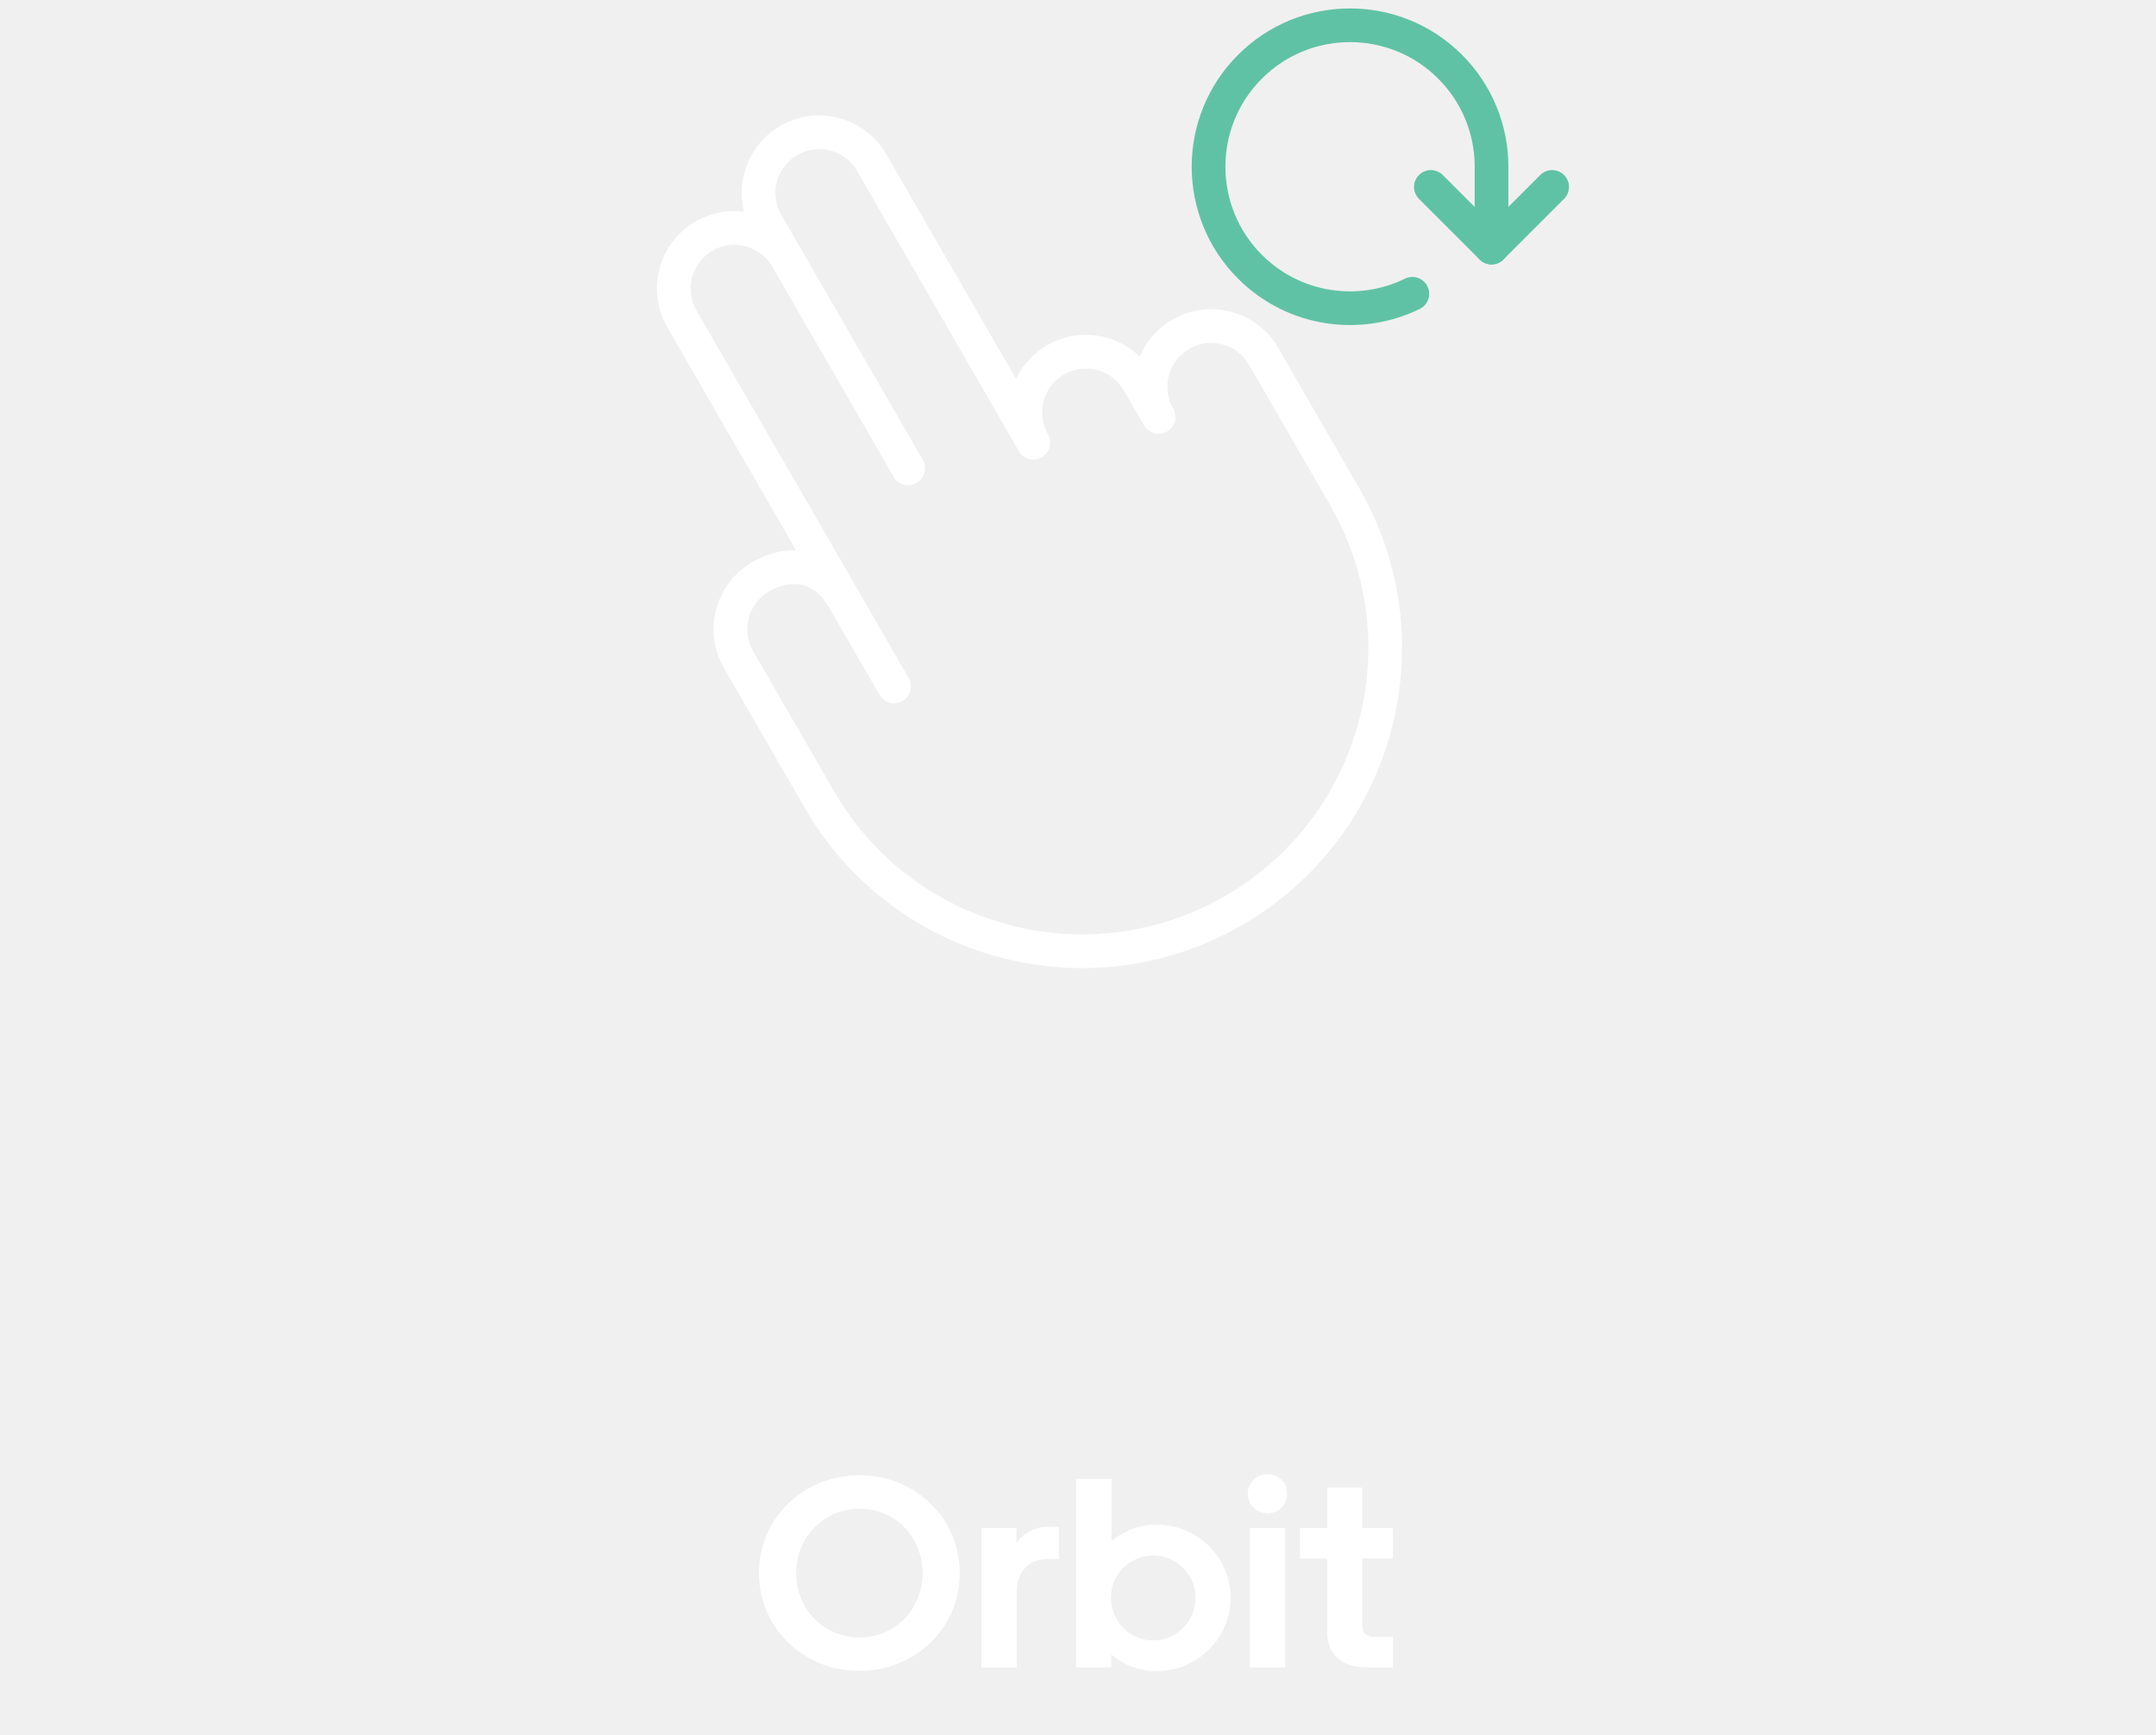
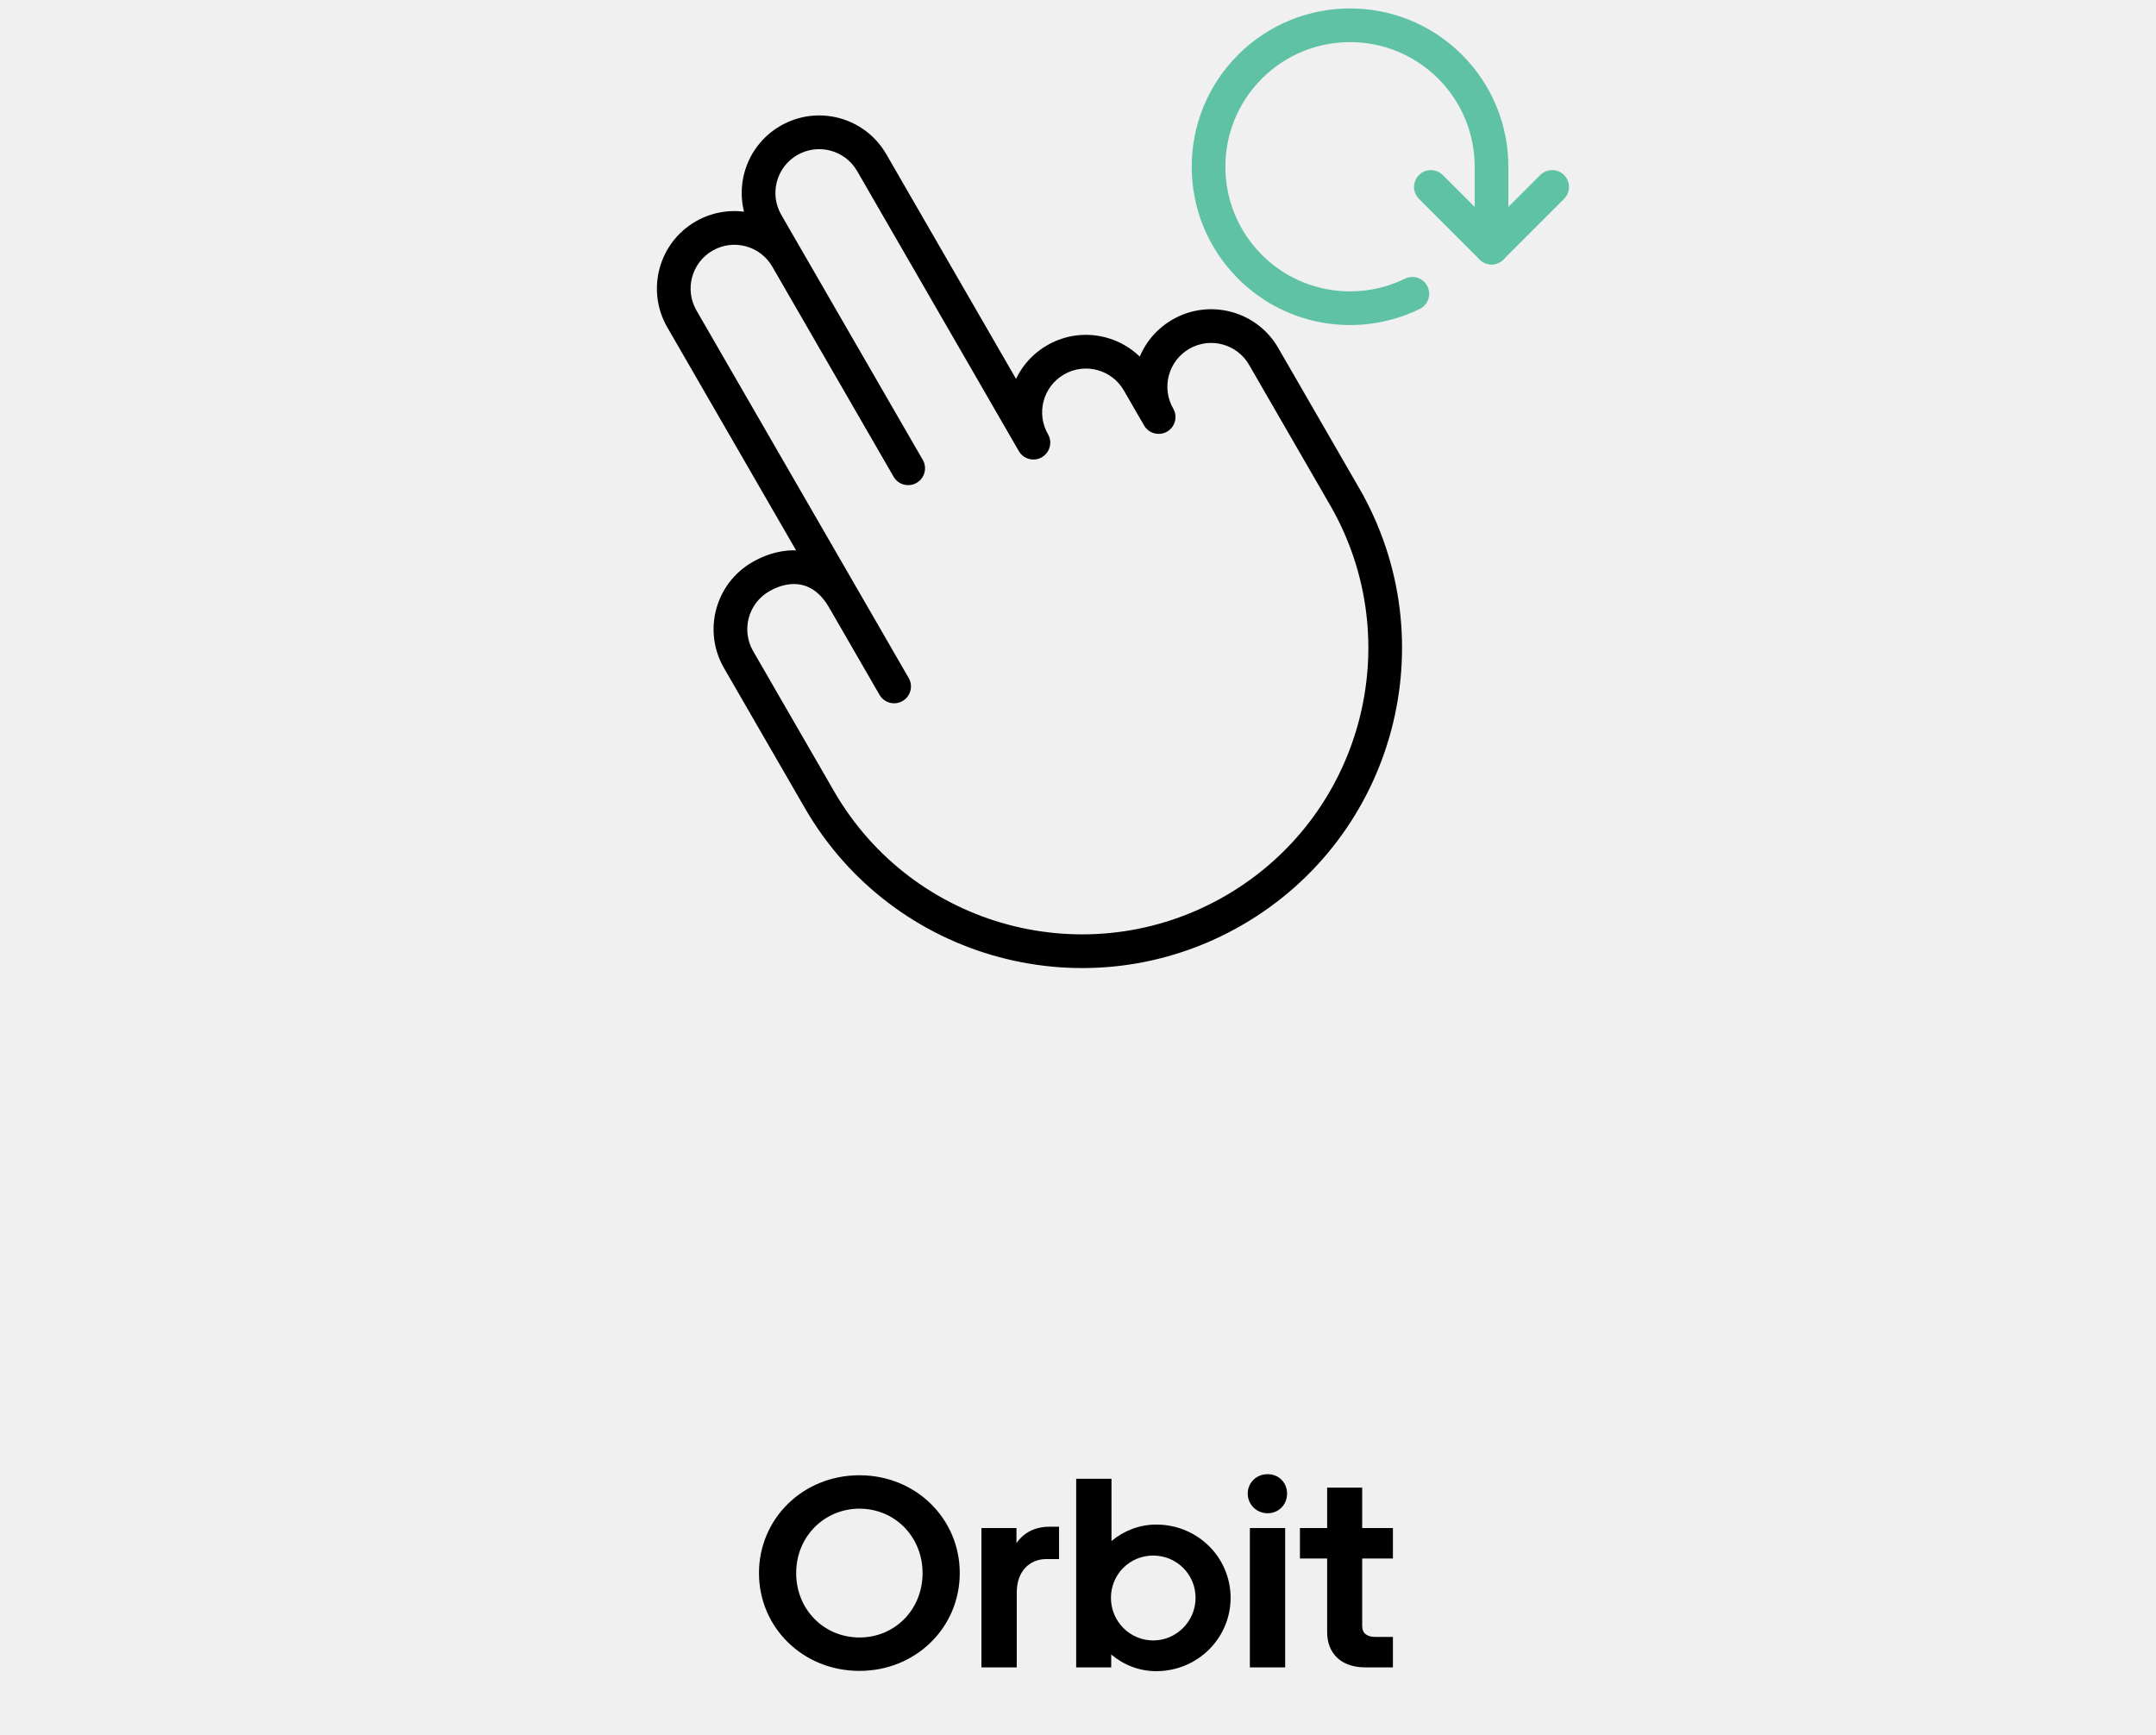
- <svg xmlns="http://www.w3.org/2000/svg" width="128" height="103" viewBox="0 0 128 103" fill="none">
-   <path d="M68.788 24.761L67.922 25.261C68.198 25.739 68.81 25.903 69.288 25.627C69.766 25.351 69.93 24.74 69.654 24.261L68.788 24.761ZM67.588 22.683L66.722 23.183L66.722 23.183L67.588 22.683ZM61.353 26.283L60.487 26.783C60.764 27.261 61.375 27.425 61.853 27.149C62.331 26.873 62.495 26.261 62.219 25.783L61.353 26.283ZM51.753 9.656L50.887 10.155L50.887 10.156L51.753 9.656ZM45.518 13.256L46.384 12.756L46.384 12.755L45.518 13.256ZM53.052 28.304C53.328 28.783 53.94 28.947 54.418 28.67C54.896 28.394 55.06 27.783 54.784 27.304L53.052 28.304ZM46.718 15.334L45.852 15.834L45.852 15.834L46.718 15.334ZM40.483 18.934L39.617 19.434L39.617 19.434L40.483 18.934ZM52.217 41.257C52.493 41.736 53.105 41.899 53.583 41.623C54.061 41.347 54.225 40.736 53.949 40.257L52.217 41.257ZM50.083 35.561L50.949 35.061L50.083 35.561ZM45.165 34.244L45.665 35.11L45.665 35.109L45.165 34.244ZM43.847 39.161L42.981 39.661L42.981 39.661L43.847 39.161ZM48.648 47.475L49.514 46.975L49.514 46.975L48.648 47.475ZM79.823 29.475L78.957 29.975L78.958 29.975L79.823 29.475ZM75.023 21.161L74.157 21.661L74.157 21.661L75.023 21.161ZM69.606 18.977C67.405 20.247 66.653 23.061 67.922 25.261L69.654 24.261C68.937 23.017 69.363 21.427 70.606 20.71L69.606 18.977ZM69.654 24.261L68.454 22.183L66.722 23.183L67.922 25.261L69.654 24.261ZM68.454 22.183C67.185 19.983 64.371 19.228 62.171 20.499L63.171 22.231C64.415 21.513 66.005 21.939 66.722 23.183L68.454 22.183ZM62.171 20.499C59.971 21.77 59.216 24.582 60.487 26.783L62.219 25.783C61.501 24.539 61.927 22.95 63.171 22.231L62.171 20.499ZM52.619 9.156C51.35 6.955 48.536 6.201 46.335 7.472L47.336 9.204C48.579 8.486 50.169 8.912 50.887 10.155L52.619 9.156ZM46.335 7.472C44.136 8.743 43.381 11.555 44.652 13.756L46.384 12.755C45.666 11.512 46.091 9.923 47.336 9.204L46.335 7.472ZM54.784 27.304L47.584 14.834L45.852 15.834L53.052 28.304L54.784 27.304ZM47.584 14.834C46.315 12.634 43.501 11.879 41.3 13.15L42.301 14.882C43.544 14.164 45.134 14.59 45.852 15.834L47.584 14.834ZM41.3 13.15C39.1 14.421 38.347 17.234 39.617 19.434L41.349 18.434C40.631 17.19 41.057 15.601 42.301 14.882L41.3 13.15ZM39.617 19.434L52.217 41.257L53.949 40.257L41.349 18.434L39.617 19.434ZM53.949 40.257L50.949 35.061L49.217 36.061L52.217 41.257L53.949 40.257ZM50.949 35.061C50.231 33.817 49.215 33.038 48.039 32.774C46.88 32.514 45.695 32.782 44.665 33.378L45.665 35.109C46.357 34.71 47.031 34.598 47.601 34.726C48.153 34.85 48.735 35.227 49.217 36.061L50.949 35.061ZM44.665 33.377C42.464 34.647 41.712 37.461 42.981 39.661L44.714 38.661C43.996 37.417 44.422 35.827 45.665 35.11L44.665 33.377ZM42.981 39.661L47.782 47.975L49.514 46.975L44.714 38.661L42.981 39.661ZM47.782 47.975C53.028 57.062 64.648 60.177 73.736 54.929L72.735 53.197C64.605 57.892 54.208 55.105 49.514 46.975L47.782 47.975ZM73.736 54.929C82.823 49.681 85.937 38.062 80.689 28.975L78.958 29.975C83.653 38.105 80.866 48.501 72.735 53.197L73.736 54.929ZM80.689 28.975L75.889 20.661L74.157 21.661L78.957 29.975L80.689 28.975ZM75.89 20.661C74.62 18.46 71.806 17.708 69.606 18.977L70.606 20.71C71.85 19.992 73.44 20.418 74.157 21.661L75.89 20.661ZM62.219 25.783L52.619 9.156L50.887 10.156L60.487 26.783L62.219 25.783ZM44.652 13.756L53.052 28.304L54.784 27.304L46.384 12.756L44.652 13.756Z" fill="white" />
-   <path d="M83.85 17.444C80.715 18.982 76.819 18.447 74.211 15.839C70.93 12.559 70.93 7.24 74.211 3.961C77.491 0.68 82.81 0.68 86.091 3.961C87.731 5.601 88.551 7.75 88.551 9.899V14.701" stroke="#60C2A4" stroke-width="2" stroke-miterlimit="10" stroke-linecap="round" stroke-linejoin="round" />
-   <path d="M92.15 11.099L88.55 14.699L84.95 11.099" stroke="#60C2A4" stroke-width="2" stroke-miterlimit="10" stroke-linecap="round" stroke-linejoin="round" />
-   <path d="M45.06 93.4C45.06 96.632 47.668 99.208 51.028 99.208C54.372 99.208 56.98 96.632 56.98 93.4C56.98 90.168 54.372 87.592 51.028 87.592C47.668 87.592 45.06 90.168 45.06 93.4ZM47.268 93.4C47.268 91.24 48.932 89.576 51.028 89.576C53.124 89.576 54.772 91.24 54.772 93.4C54.772 95.576 53.124 97.224 51.028 97.224C48.932 97.224 47.268 95.576 47.268 93.4ZM62.875 92.568V90.648H62.315C61.419 90.648 60.763 91.016 60.347 91.624V90.728H58.267V99H60.363V94.552C60.363 93.288 61.131 92.568 62.123 92.568H62.875ZM63.892 99H65.972V98.232C66.708 98.856 67.636 99.224 68.644 99.224C71.108 99.224 73.06 97.256 73.06 94.872C73.06 92.472 71.108 90.52 68.644 90.52C67.636 90.52 66.724 90.888 65.988 91.496V87.8H63.892V99ZM65.956 94.872C65.956 93.464 67.076 92.36 68.468 92.36C69.844 92.36 70.98 93.464 70.98 94.872C70.98 96.264 69.844 97.4 68.468 97.4C67.076 97.4 65.956 96.264 65.956 94.872ZM75.26 89.848C75.916 89.848 76.412 89.336 76.412 88.68C76.412 88.024 75.916 87.528 75.26 87.528C74.604 87.528 74.076 88.024 74.076 88.68C74.076 89.336 74.604 89.848 75.26 89.848ZM76.3 90.728H74.204V99H76.3V90.728ZM81.064 99H82.696V97.192H81.656C81.176 97.192 80.872 96.984 80.872 96.552V92.536H82.696V90.728H80.872V88.328H78.792V90.728H77.176V92.536H78.792V96.92C78.792 98.104 79.56 99 81.064 99Z" fill="white" />
+ <svg xmlns="http://www.w3.org/2000/svg" width="128" height="103" viewBox="0 0 128 103">
+   <path d="M68.788 24.761L67.922 25.261C68.198 25.739 68.81 25.903 69.288 25.627C69.766 25.351 69.93 24.74 69.654 24.261L68.788 24.761ZM67.588 22.683L66.722 23.183L66.722 23.183L67.588 22.683ZM61.353 26.283L60.487 26.783C60.764 27.261 61.375 27.425 61.853 27.149C62.331 26.873 62.495 26.261 62.219 25.783L61.353 26.283ZM51.753 9.656L50.887 10.155L50.887 10.156L51.753 9.656ZM45.518 13.256L46.384 12.756L46.384 12.755L45.518 13.256ZM53.052 28.304C53.328 28.783 53.94 28.947 54.418 28.67C54.896 28.394 55.06 27.783 54.784 27.304L53.052 28.304ZM46.718 15.334L45.852 15.834L45.852 15.834L46.718 15.334ZM40.483 18.934L39.617 19.434L39.617 19.434L40.483 18.934ZM52.217 41.257C52.493 41.736 53.105 41.899 53.583 41.623C54.061 41.347 54.225 40.736 53.949 40.257L52.217 41.257ZM50.083 35.561L50.949 35.061L50.083 35.561ZM45.165 34.244L45.665 35.11L45.665 35.109L45.165 34.244ZM43.847 39.161L42.981 39.661L42.981 39.661L43.847 39.161ZM48.648 47.475L49.514 46.975L49.514 46.975L48.648 47.475ZM79.823 29.475L78.957 29.975L78.958 29.975L79.823 29.475ZM75.023 21.161L74.157 21.661L74.157 21.661L75.023 21.161ZM69.606 18.977C67.405 20.247 66.653 23.061 67.922 25.261L69.654 24.261C68.937 23.017 69.363 21.427 70.606 20.71L69.606 18.977ZM69.654 24.261L68.454 22.183L66.722 23.183L67.922 25.261L69.654 24.261ZM68.454 22.183C67.185 19.983 64.371 19.228 62.171 20.499L63.171 22.231C64.415 21.513 66.005 21.939 66.722 23.183L68.454 22.183ZM62.171 20.499C59.971 21.77 59.216 24.582 60.487 26.783L62.219 25.783C61.501 24.539 61.927 22.95 63.171 22.231L62.171 20.499ZM52.619 9.156C51.35 6.955 48.536 6.201 46.335 7.472L47.336 9.204C48.579 8.486 50.169 8.912 50.887 10.155L52.619 9.156ZM46.335 7.472C44.136 8.743 43.381 11.555 44.652 13.756L46.384 12.755C45.666 11.512 46.091 9.923 47.336 9.204L46.335 7.472ZM54.784 27.304L47.584 14.834L45.852 15.834L53.052 28.304L54.784 27.304ZM47.584 14.834C46.315 12.634 43.501 11.879 41.3 13.15L42.301 14.882C43.544 14.164 45.134 14.59 45.852 15.834L47.584 14.834ZM41.3 13.15C39.1 14.421 38.347 17.234 39.617 19.434L41.349 18.434C40.631 17.19 41.057 15.601 42.301 14.882L41.3 13.15ZM39.617 19.434L52.217 41.257L53.949 40.257L41.349 18.434L39.617 19.434ZM53.949 40.257L50.949 35.061L49.217 36.061L52.217 41.257L53.949 40.257ZM50.949 35.061C50.231 33.817 49.215 33.038 48.039 32.774C46.88 32.514 45.695 32.782 44.665 33.378L45.665 35.109C46.357 34.71 47.031 34.598 47.601 34.726C48.153 34.85 48.735 35.227 49.217 36.061L50.949 35.061ZM44.665 33.377C42.464 34.647 41.712 37.461 42.981 39.661L44.714 38.661C43.996 37.417 44.422 35.827 45.665 35.11L44.665 33.377ZM42.981 39.661L47.782 47.975L49.514 46.975L44.714 38.661L42.981 39.661ZM47.782 47.975C53.028 57.062 64.648 60.177 73.736 54.929L72.735 53.197C64.605 57.892 54.208 55.105 49.514 46.975L47.782 47.975ZM73.736 54.929C82.823 49.681 85.937 38.062 80.689 28.975L78.958 29.975C83.653 38.105 80.866 48.501 72.735 53.197L73.736 54.929ZM80.689 28.975L75.889 20.661L74.157 21.661L78.957 29.975L80.689 28.975ZM75.89 20.661C74.62 18.46 71.806 17.708 69.606 18.977L70.606 20.71C71.85 19.992 73.44 20.418 74.157 21.661L75.89 20.661ZM62.219 25.783L52.619 9.156L50.887 10.156L60.487 26.783L62.219 25.783ZM44.652 13.756L53.052 28.304L54.784 27.304L46.384 12.756L44.652 13.756Z" fill="" stroke="transparent" />
+   <path d="M83.85 17.444C80.715 18.982 76.819 18.447 74.211 15.839C70.93 12.559 70.93 7.24 74.211 3.961C77.491 0.68 82.81 0.68 86.091 3.961C87.731 5.601 88.551 7.75 88.551 9.899V14.701" fill="transparent" stroke="#60C2A4" stroke-width="2" stroke-miterlimit="10" stroke-linecap="round" stroke-linejoin="round" />
+   <path d="M92.15 11.099L88.55 14.699L84.95 11.099" fill="transparent" stroke="#60C2A4" stroke-width="2" stroke-miterlimit="10" stroke-linecap="round" stroke-linejoin="round" />
+   <path d="M45.06 93.4C45.06 96.632 47.668 99.208 51.028 99.208C54.372 99.208 56.98 96.632 56.98 93.4C56.98 90.168 54.372 87.592 51.028 87.592C47.668 87.592 45.06 90.168 45.06 93.4ZM47.268 93.4C47.268 91.24 48.932 89.576 51.028 89.576C53.124 89.576 54.772 91.24 54.772 93.4C54.772 95.576 53.124 97.224 51.028 97.224C48.932 97.224 47.268 95.576 47.268 93.4ZM62.875 92.568V90.648H62.315C61.419 90.648 60.763 91.016 60.347 91.624V90.728H58.267V99H60.363V94.552C60.363 93.288 61.131 92.568 62.123 92.568H62.875ZM63.892 99H65.972V98.232C66.708 98.856 67.636 99.224 68.644 99.224C71.108 99.224 73.06 97.256 73.06 94.872C73.06 92.472 71.108 90.52 68.644 90.52C67.636 90.52 66.724 90.888 65.988 91.496V87.8H63.892V99ZM65.956 94.872C65.956 93.464 67.076 92.36 68.468 92.36C69.844 92.36 70.98 93.464 70.98 94.872C70.98 96.264 69.844 97.4 68.468 97.4C67.076 97.4 65.956 96.264 65.956 94.872ZM75.26 89.848C75.916 89.848 76.412 89.336 76.412 88.68C76.412 88.024 75.916 87.528 75.26 87.528C74.604 87.528 74.076 88.024 74.076 88.68C74.076 89.336 74.604 89.848 75.26 89.848ZM76.3 90.728H74.204V99H76.3V90.728ZM81.064 99H82.696V97.192H81.656C81.176 97.192 80.872 96.984 80.872 96.552V92.536H82.696V90.728H80.872V88.328H78.792V90.728H77.176V92.536H78.792V96.92C78.792 98.104 79.56 99 81.064 99Z" fill="" stroke="transparent" />
</svg>
